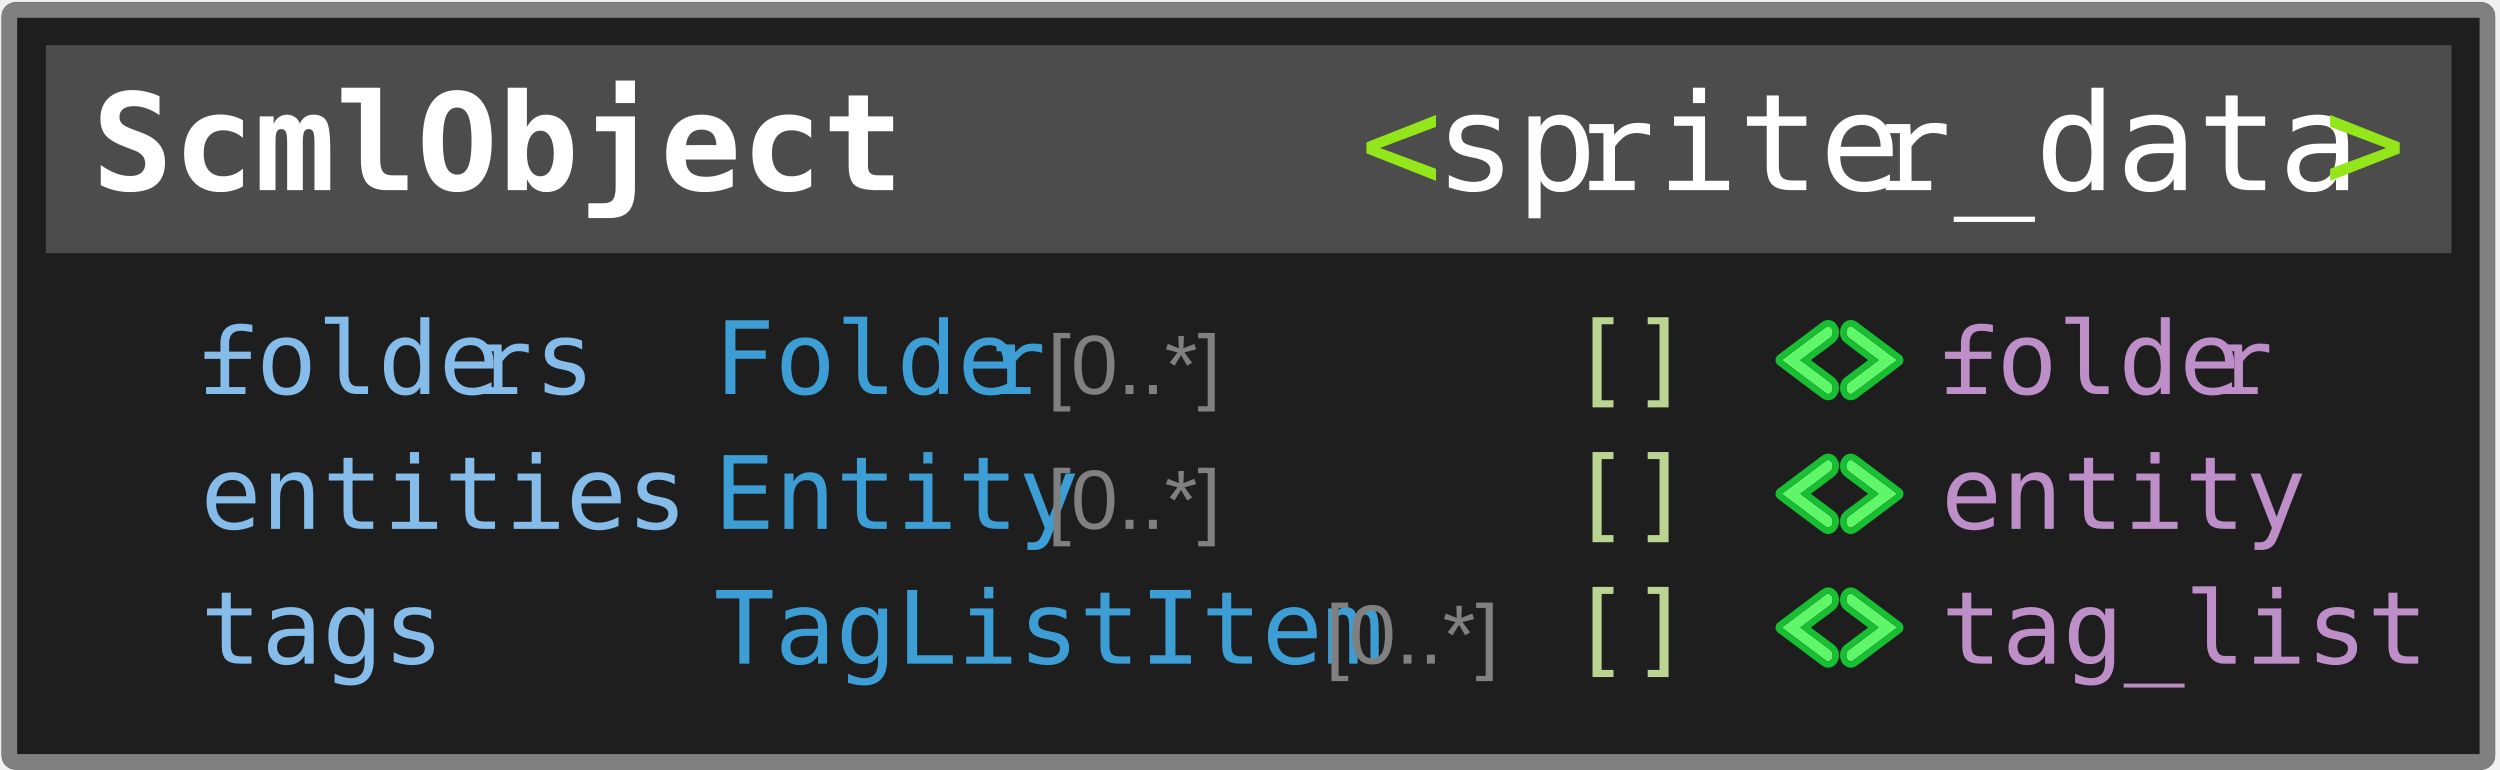
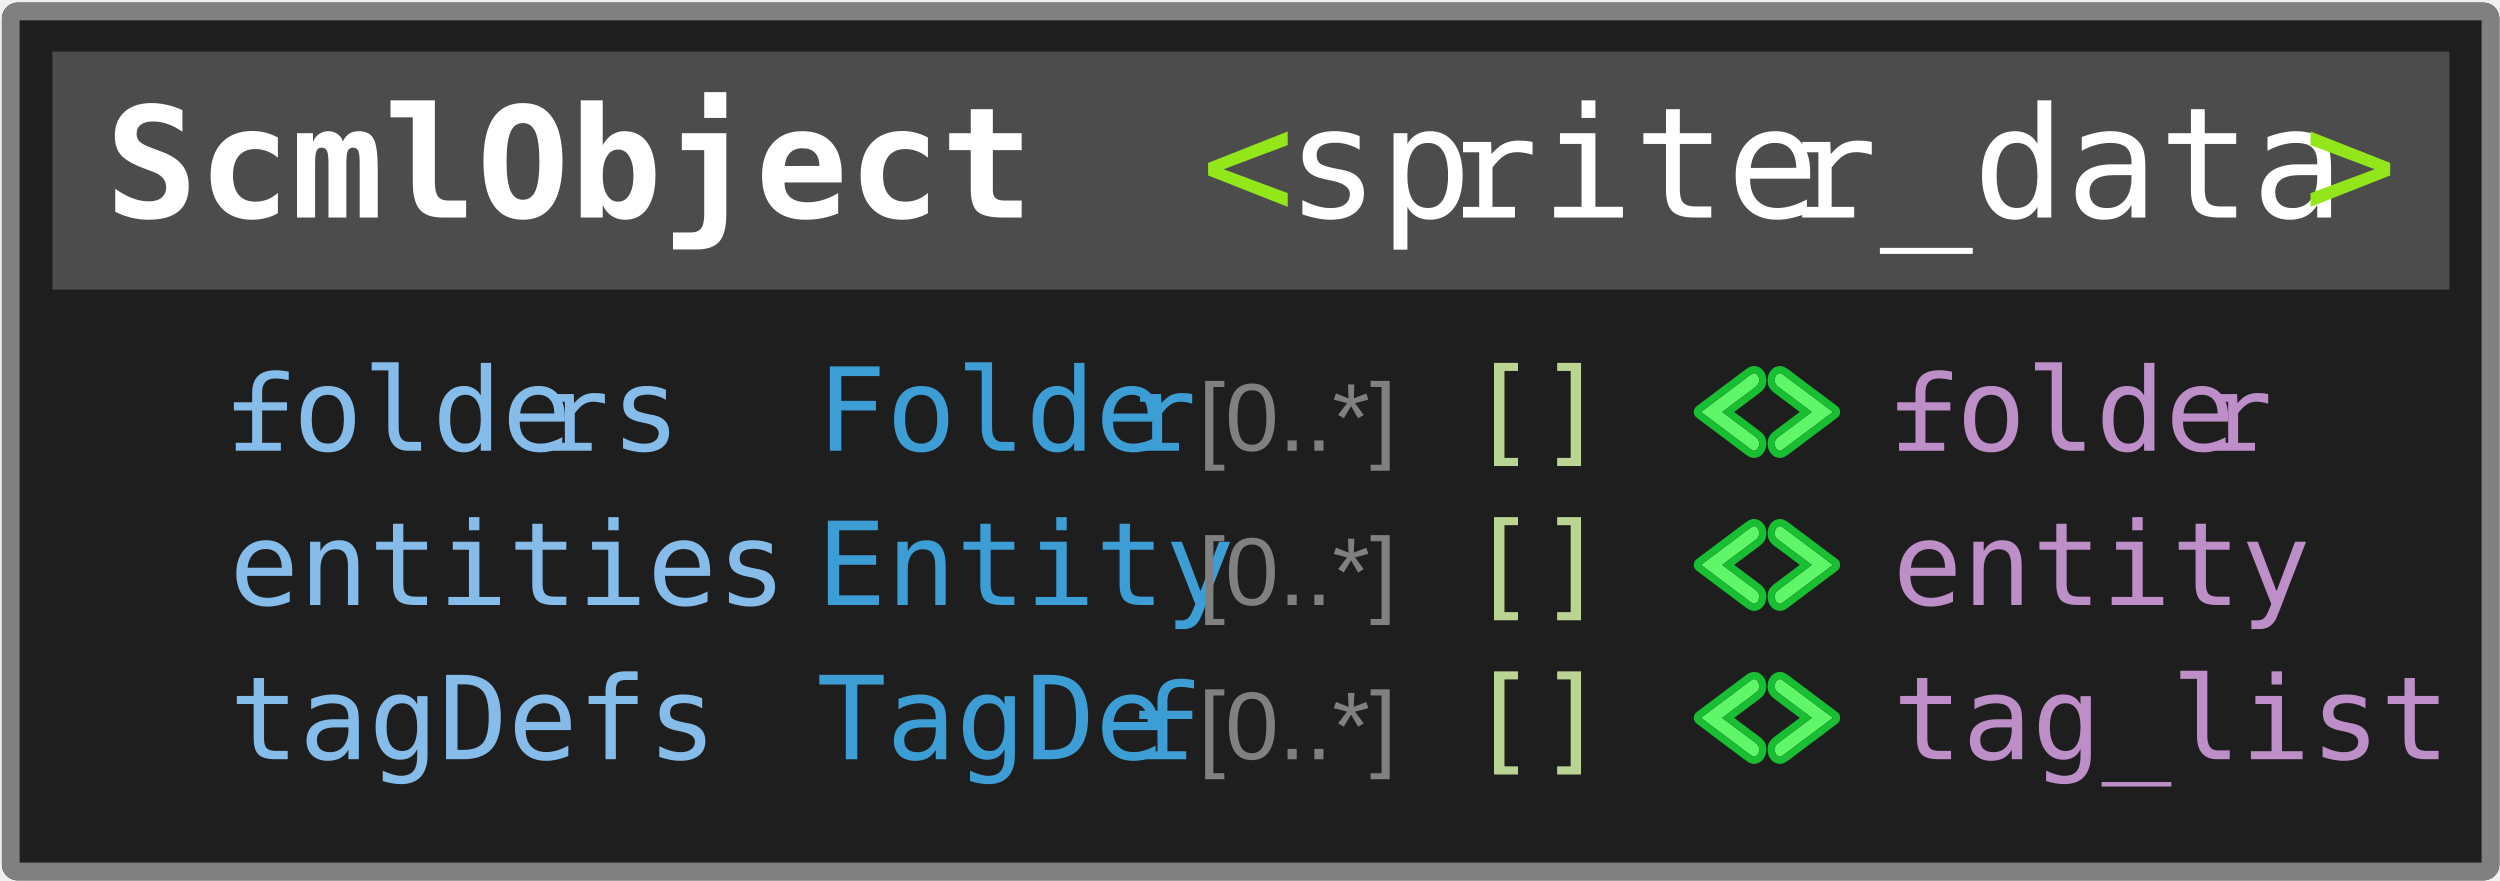
- <svg xmlns="http://www.w3.org/2000/svg" width="445px" height="137px" version="1.1" xml:space="preserve" style="fill-rule:evenodd;clip-rule:evenodd;stroke-linejoin:round;stroke-miterlimit:2;">
+ <svg xmlns="http://www.w3.org/2000/svg" width="389px" height="137px" version="1.1" xml:space="preserve" style="fill-rule:evenodd;clip-rule:evenodd;stroke-linejoin:round;stroke-miterlimit:2;">
  <g transform="matrix(1,0,0,1,-553,-17)">
    <g transform="matrix(1.88574,0,0,2.11455,0,0)">
-       <g id="ScmlObject-Node" transform="matrix(0.492824,0,0,0.165914,66.0591,-43.8302)">
+       <g id="ScmlObject-Node" transform="matrix(0.431492,0,0,0.165914,94.3533,-43.8302)">
        <rect x="461.325" y="313.788" width="477.583" height="389.292" style="fill:none;" />
        <clipPath id="_clip1">
          <rect x="461.325" y="313.788" width="477.583" height="389.292" />
        </clipPath>
        <g clip-path="url(#_clip1)">
          <g transform="matrix(0.860484,0,0,1.13643,169.719,31.5814)">
-             <path d="M893.902,254.534L893.902,584.679C893.902,588.105 892.515,590.885 890.808,590.885L341.979,590.885C340.272,590.885 338.885,588.105 338.885,584.679L338.885,254.534C338.885,251.109 340.272,248.328 341.979,248.328L890.808,248.328C892.515,248.328 893.902,251.109 893.902,254.534Z" style="fill:rgb(30,30,30);" />
-             <path d="M893.902,254.534L893.902,584.679C893.902,588.105 892.515,590.885 890.808,590.885L341.979,590.885C340.272,590.885 338.885,588.105 338.885,584.679L338.885,254.534C338.885,251.109 340.272,248.328 341.979,248.328L890.808,248.328C892.515,248.328 893.902,251.109 893.902,254.534ZM342.336,255.25L342.336,583.963L890.451,583.963L890.451,255.25L342.336,255.25Z" style="fill:rgb(128,128,128);" />
+             <path d="M893.902,254.534L893.902,584.679C893.902,588.105 892.318,590.885 890.368,590.885L342.419,590.885C340.469,590.885 338.885,588.105 338.885,584.679L338.885,254.534C338.885,251.109 340.469,248.328 342.419,248.328L890.368,248.328C892.318,248.328 893.902,251.109 893.902,254.534Z" style="fill:rgb(30,30,30);" />
+             <path d="M893.902,254.534L893.902,584.679C893.902,588.105 892.318,590.885 890.368,590.885L342.419,590.885C340.469,590.885 338.885,588.105 338.885,584.679L338.885,254.534C338.885,251.109 340.469,248.328 342.419,248.328L890.368,248.328C892.318,248.328 893.902,251.109 893.902,254.534ZM342.827,255.25L342.827,583.963L889.96,583.963L889.961,255.25L342.827,255.25Z" style="fill:rgb(128,128,128);" />
          </g>
-           <g id="Tag-Column" transform="matrix(1.07603,0,0,2.85036,196.049,-749.537)">
+           <g id="Tag-Column" transform="matrix(1.22898,0,0,2.85036,95.6649,-749.537)">
            <g transform="matrix(18,0,0,18,591.738,442.78)">
              <path d="M0.513,-0.611C0.469,-0.62 0.43,-0.625 0.398,-0.625C0.321,-0.625 0.283,-0.585 0.283,-0.505L0.283,-0.419L0.498,-0.419L0.498,-0.348L0.283,-0.348L0.283,-0.069L0.445,-0.069L0.445,-0L0.055,-0L0.055,-0.069L0.197,-0.069L0.197,-0.348L0.039,-0.348L0.039,-0.419L0.197,-0.419L0.197,-0.5C0.197,-0.631 0.265,-0.696 0.401,-0.696C0.435,-0.696 0.472,-0.692 0.513,-0.684L0.513,-0.611Z" style="fill:rgb(189,142,200);fill-rule:nonzero;" />
            </g>
            <g transform="matrix(18,0,0,18,591.738,442.78)">
                        </g>
            <g transform="matrix(18,0,0,18,641.22,442.78)">
              <path d="M0.228,-0.49L0.231,-0.411C0.243,-0.425 0.255,-0.438 0.267,-0.448C0.279,-0.459 0.292,-0.469 0.306,-0.476C0.32,-0.484 0.335,-0.489 0.352,-0.493C0.368,-0.497 0.386,-0.499 0.406,-0.499C0.421,-0.499 0.437,-0.498 0.453,-0.497C0.469,-0.495 0.484,-0.493 0.497,-0.49L0.497,-0.407C0.481,-0.412 0.465,-0.416 0.447,-0.419C0.429,-0.422 0.413,-0.424 0.398,-0.424C0.381,-0.424 0.365,-0.422 0.352,-0.418C0.338,-0.415 0.325,-0.409 0.313,-0.401C0.301,-0.393 0.288,-0.383 0.276,-0.37C0.264,-0.358 0.251,-0.343 0.237,-0.325L0.237,-0.069L0.383,-0.069L0.383,-0L0.046,-0L0.046,-0.069L0.151,-0.069L0.151,-0.423L0.046,-0.423L0.046,-0.49L0.228,-0.49Z" style="fill:rgb(189,142,200);fill-rule:nonzero;" />
            </g>
            <g transform="matrix(18,0,0,18,641.22,442.78)">
                        </g>
            <text x="601.634px" y="442.78px" style="font-family:'Consolas', monospace;font-size:18px;fill:rgb(189,142,200);">
              <tspan x="601.634px " y="442.78px ">o</tspan>lde</text>
            <text x="591.738px" y="466.78px" style="font-family:'Consolas', monospace;font-size:18px;fill:rgb(189,142,200);">entity</text>
            <g transform="matrix(18,0,0,18,670.91,490.78)">
                        </g>
            <text x="591.738px" y="490.78px" style="font-family:'Consolas', monospace;font-size:18px;fill:rgb(189,142,200);">tag_list</text>
          </g>
-           <g id="Attrib-or-Elem-Column" transform="matrix(1.45999,0,0,0.358795,-1356.48,312.997)">
-             <g id="LTGT-Small" transform="matrix(0.388339,0,0,5.64602,1133.13,-3877.37)">
+           <g id="Attrib-or-Elem-Column" transform="matrix(1.45999,0,0,0.358795,-1370.96,312.997)">
+             <g id="LTGT-Small" transform="matrix(0.443538,0,0,5.64602,1082.95,-3877.37)">
              <path d="M895.891,843.729L905.618,849.12C906.106,849.393 906.431,849.637 906.592,849.852C906.753,850.067 906.833,850.341 906.833,850.673C906.833,851.093 906.682,851.456 906.379,851.764C906.077,852.072 905.725,852.225 905.325,852.225C905.061,852.225 904.665,852.079 904.138,851.786L889.651,843.729L904.138,835.673C904.665,835.389 905.056,835.248 905.31,835.248C905.72,835.248 906.077,835.399 906.379,835.702C906.682,836.005 906.833,836.366 906.833,836.786C906.833,837.118 906.753,837.391 906.592,837.606C906.431,837.821 906.106,838.065 905.618,838.339L895.891,843.729Z" style="fill:rgb(96,246,106);fill-rule:nonzero;" />
              <path d="M899.446,843.729L906.892,847.856L906.9,847.861C907.698,848.307 908.189,848.735 908.452,849.085C908.765,849.503 908.962,850.027 908.962,850.673C908.962,851.452 908.661,852.123 908.099,852.694L907.61,853.109L906.97,853.469L906.182,853.718L905.325,853.803L904.757,853.759L904.107,853.606C903.767,853.498 903.347,853.318 902.862,853.049L888.374,844.991C887.838,844.693 887.523,844.226 887.523,843.729C887.523,843.233 887.838,842.765 888.374,842.467L902.861,834.41L902.89,834.395C903.37,834.137 903.783,833.965 904.115,833.861L904.75,833.713L905.31,833.67L906.155,833.751L906.943,833.992L907.591,834.347L908.089,834.762C908.656,835.329 908.962,836 908.962,836.786C908.962,837.431 908.765,837.956 908.452,838.373C908.189,838.724 907.698,839.151 906.9,839.598L906.892,839.602L899.446,843.729ZM895.891,843.729L905.618,838.339C906.106,838.065 906.431,837.821 906.592,837.606C906.753,837.391 906.833,837.118 906.833,836.786C906.833,836.366 906.682,836.005 906.379,835.702C906.077,835.399 905.72,835.248 905.31,835.248C905.056,835.248 904.665,835.389 904.138,835.673L889.651,843.729L904.138,851.786C904.665,852.079 905.061,852.225 905.325,852.225C905.725,852.225 906.077,852.072 906.379,851.764C906.682,851.456 906.833,851.093 906.833,850.673C906.833,850.341 906.753,850.067 906.592,849.852C906.431,849.637 906.106,849.393 905.618,849.12L895.891,843.729Z" style="fill:rgb(24,191,50);" />
              <g transform="matrix(1,0,0,1,2.17226,0)">
                <path d="M920.207,843.729L910.481,838.339C909.993,838.065 909.668,837.821 909.507,837.606C909.346,837.391 909.265,837.118 909.265,836.786C909.265,836.366 909.416,836.005 909.719,835.702C910.022,835.399 910.378,835.248 910.789,835.248C911.042,835.248 911.433,835.389 911.96,835.673L926.448,843.729L911.96,851.786C911.433,852.079 911.042,852.225 910.789,852.225C910.378,852.225 910.022,852.074 909.719,851.771C909.416,851.468 909.265,851.102 909.265,850.673C909.265,850.341 909.346,850.067 909.507,849.852C909.668,849.637 909.993,849.393 910.481,849.12L920.207,843.729Z" style="fill:rgb(96,246,106);fill-rule:nonzero;" />
                <path d="M916.653,843.729L909.207,839.602L909.198,839.598C908.401,839.151 907.91,838.724 907.647,838.373C907.334,837.956 907.137,837.431 907.137,836.786C907.137,836 907.443,835.329 908.01,834.762L908.508,834.347L909.156,833.992L909.943,833.751L910.789,833.67L911.349,833.713L911.984,833.861C912.315,833.965 912.728,834.137 913.209,834.395L913.237,834.41L927.725,842.467C928.261,842.765 928.576,843.233 928.576,843.729C928.576,844.226 928.261,844.693 927.725,844.991L913.237,853.049C912.755,853.316 912.34,853.495 912.008,853.602L911.363,853.758L910.789,853.803L909.943,853.722L909.156,853.481L908.508,853.126L908.01,852.711C907.446,852.148 907.137,851.472 907.137,850.673C907.137,850.027 907.334,849.503 907.647,849.085C907.91,848.735 908.401,848.307 909.198,847.861L909.207,847.856L916.653,843.729ZM920.207,843.729L910.481,849.12C909.993,849.393 909.668,849.637 909.507,849.852C909.346,850.067 909.265,850.341 909.265,850.673C909.265,851.102 909.416,851.468 909.719,851.771C910.022,852.074 910.378,852.225 910.789,852.225C911.042,852.225 911.433,852.079 911.96,851.786L926.448,843.729L911.96,835.673C911.433,835.389 911.042,835.248 910.789,835.248C910.378,835.248 910.022,835.399 909.719,835.702C909.416,836.005 909.265,836.366 909.265,836.786C909.265,837.118 909.346,837.391 909.507,837.606C909.668,837.821 909.993,838.065 910.481,838.339L920.207,843.729Z" style="fill:rgb(24,191,50);" />
              </g>
            </g>
-             <g id="LTGT-Small1" transform="matrix(0.388339,0,0,5.64602,1133.13,-4255.52)">
+             <g id="LTGT-Small1" transform="matrix(0.443538,0,0,5.64602,1082.95,-4255.52)">
              <path d="M895.891,843.729L905.618,849.12C906.106,849.393 906.431,849.637 906.592,849.852C906.753,850.067 906.833,850.341 906.833,850.673C906.833,851.093 906.682,851.456 906.379,851.764C906.077,852.072 905.725,852.225 905.325,852.225C905.061,852.225 904.665,852.079 904.138,851.786L889.651,843.729L904.138,835.673C904.665,835.389 905.056,835.248 905.31,835.248C905.72,835.248 906.077,835.399 906.379,835.702C906.682,836.005 906.833,836.366 906.833,836.786C906.833,837.118 906.753,837.391 906.592,837.606C906.431,837.821 906.106,838.065 905.618,838.339L895.891,843.729Z" style="fill:rgb(96,246,106);fill-rule:nonzero;" />
              <path d="M899.446,843.729L906.892,847.856L906.9,847.861C907.698,848.307 908.189,848.735 908.452,849.085C908.765,849.503 908.962,850.027 908.962,850.673C908.962,851.452 908.661,852.123 908.099,852.694L907.61,853.109L906.97,853.469L906.182,853.718L905.325,853.803L904.757,853.759L904.107,853.606C903.767,853.498 903.347,853.318 902.862,853.049L888.374,844.991C887.838,844.693 887.523,844.226 887.523,843.729C887.523,843.233 887.838,842.765 888.374,842.467L902.861,834.41L902.89,834.395C903.37,834.137 903.783,833.965 904.115,833.861L904.75,833.713L905.31,833.67L906.155,833.751L906.943,833.992L907.591,834.347L908.089,834.762C908.656,835.329 908.962,836 908.962,836.786C908.962,837.431 908.765,837.956 908.452,838.373C908.189,838.724 907.698,839.151 906.9,839.598L906.892,839.602L899.446,843.729ZM895.891,843.729L905.618,838.339C906.106,838.065 906.431,837.821 906.592,837.606C906.753,837.391 906.833,837.118 906.833,836.786C906.833,836.366 906.682,836.005 906.379,835.702C906.077,835.399 905.72,835.248 905.31,835.248C905.056,835.248 904.665,835.389 904.138,835.673L889.651,843.729L904.138,851.786C904.665,852.079 905.061,852.225 905.325,852.225C905.725,852.225 906.077,852.072 906.379,851.764C906.682,851.456 906.833,851.093 906.833,850.673C906.833,850.341 906.753,850.067 906.592,849.852C906.431,849.637 906.106,849.393 905.618,849.12L895.891,843.729Z" style="fill:rgb(24,191,50);" />
              <g transform="matrix(1,0,0,1,2.17226,0)">
                <path d="M920.207,843.729L910.481,838.339C909.993,838.065 909.668,837.821 909.507,837.606C909.346,837.391 909.265,837.118 909.265,836.786C909.265,836.366 909.416,836.005 909.719,835.702C910.022,835.399 910.378,835.248 910.789,835.248C911.042,835.248 911.433,835.389 911.96,835.673L926.448,843.729L911.96,851.786C911.433,852.079 911.042,852.225 910.789,852.225C910.378,852.225 910.022,852.074 909.719,851.771C909.416,851.468 909.265,851.102 909.265,850.673C909.265,850.341 909.346,850.067 909.507,849.852C909.668,849.637 909.993,849.393 910.481,849.12L920.207,843.729Z" style="fill:rgb(96,246,106);fill-rule:nonzero;" />
                <path d="M916.653,843.729L909.207,839.602L909.198,839.598C908.401,839.151 907.91,838.724 907.647,838.373C907.334,837.956 907.137,837.431 907.137,836.786C907.137,836 907.443,835.329 908.01,834.762L908.508,834.347L909.156,833.992L909.943,833.751L910.789,833.67L911.349,833.713L911.984,833.861C912.315,833.965 912.728,834.137 913.209,834.395L913.237,834.41L927.725,842.467C928.261,842.765 928.576,843.233 928.576,843.729C928.576,844.226 928.261,844.693 927.725,844.991L913.237,853.049C912.755,853.316 912.34,853.495 912.008,853.602L911.363,853.758L910.789,853.803L909.943,853.722L909.156,853.481L908.508,853.126L908.01,852.711C907.446,852.148 907.137,851.472 907.137,850.673C907.137,850.027 907.334,849.503 907.647,849.085C907.91,848.735 908.401,848.307 909.198,847.861L909.207,847.856L916.653,843.729ZM920.207,843.729L910.481,849.12C909.993,849.393 909.668,849.637 909.507,849.852C909.346,850.067 909.265,850.341 909.265,850.673C909.265,851.102 909.416,851.468 909.719,851.771C910.022,852.074 910.378,852.225 910.789,852.225C911.042,852.225 911.433,852.079 911.96,851.786L926.448,843.729L911.96,835.673C911.433,835.389 911.042,835.248 910.789,835.248C910.378,835.248 910.022,835.399 909.719,835.702C909.416,836.005 909.265,836.366 909.265,836.786C909.265,837.118 909.346,837.391 909.507,837.606C909.668,837.821 909.993,838.065 910.481,838.339L920.207,843.729Z" style="fill:rgb(24,191,50);" />
              </g>
            </g>
-             <g id="LTGT-Small2" transform="matrix(0.388339,0,0,5.64602,1133.13,-4066.45)">
+             <g id="LTGT-Small2" transform="matrix(0.443538,0,0,5.64602,1082.95,-4066.45)">
              <path d="M895.891,843.729L905.618,849.12C906.106,849.393 906.431,849.637 906.592,849.852C906.753,850.067 906.833,850.341 906.833,850.673C906.833,851.093 906.682,851.456 906.379,851.764C906.077,852.072 905.725,852.225 905.325,852.225C905.061,852.225 904.665,852.079 904.138,851.786L889.651,843.729L904.138,835.673C904.665,835.389 905.056,835.248 905.31,835.248C905.72,835.248 906.077,835.399 906.379,835.702C906.682,836.005 906.833,836.366 906.833,836.786C906.833,837.118 906.753,837.391 906.592,837.606C906.431,837.821 906.106,838.065 905.618,838.339L895.891,843.729Z" style="fill:rgb(96,246,106);fill-rule:nonzero;" />
              <path d="M899.446,843.729L906.892,847.856L906.9,847.861C907.698,848.307 908.189,848.735 908.452,849.085C908.765,849.503 908.962,850.027 908.962,850.673C908.962,851.452 908.661,852.123 908.099,852.694L907.61,853.109L906.97,853.469L906.182,853.718L905.325,853.803L904.757,853.759L904.107,853.606C903.767,853.498 903.347,853.318 902.862,853.049L888.374,844.991C887.838,844.693 887.523,844.226 887.523,843.729C887.523,843.233 887.838,842.765 888.374,842.467L902.861,834.41L902.89,834.395C903.37,834.137 903.783,833.965 904.115,833.861L904.75,833.713L905.31,833.67L906.155,833.751L906.943,833.992L907.591,834.347L908.089,834.762C908.656,835.329 908.962,836 908.962,836.786C908.962,837.431 908.765,837.956 908.452,838.373C908.189,838.724 907.698,839.151 906.9,839.598L906.892,839.602L899.446,843.729ZM895.891,843.729L905.618,838.339C906.106,838.065 906.431,837.821 906.592,837.606C906.753,837.391 906.833,837.118 906.833,836.786C906.833,836.366 906.682,836.005 906.379,835.702C906.077,835.399 905.72,835.248 905.31,835.248C905.056,835.248 904.665,835.389 904.138,835.673L889.651,843.729L904.138,851.786C904.665,852.079 905.061,852.225 905.325,852.225C905.725,852.225 906.077,852.072 906.379,851.764C906.682,851.456 906.833,851.093 906.833,850.673C906.833,850.341 906.753,850.067 906.592,849.852C906.431,849.637 906.106,849.393 905.618,849.12L895.891,843.729Z" style="fill:rgb(24,191,50);" />
              <g transform="matrix(1,0,0,1,2.17226,0)">
                <path d="M920.207,843.729L910.481,838.339C909.993,838.065 909.668,837.821 909.507,837.606C909.346,837.391 909.265,837.118 909.265,836.786C909.265,836.366 909.416,836.005 909.719,835.702C910.022,835.399 910.378,835.248 910.789,835.248C911.042,835.248 911.433,835.389 911.96,835.673L926.448,843.729L911.96,851.786C911.433,852.079 911.042,852.225 910.789,852.225C910.378,852.225 910.022,852.074 909.719,851.771C909.416,851.468 909.265,851.102 909.265,850.673C909.265,850.341 909.346,850.067 909.507,849.852C909.668,849.637 909.993,849.393 910.481,849.12L920.207,843.729Z" style="fill:rgb(96,246,106);fill-rule:nonzero;" />
                <path d="M916.653,843.729L909.207,839.602L909.198,839.598C908.401,839.151 907.91,838.724 907.647,838.373C907.334,837.956 907.137,837.431 907.137,836.786C907.137,836 907.443,835.329 908.01,834.762L908.508,834.347L909.156,833.992L909.943,833.751L910.789,833.67L911.349,833.713L911.984,833.861C912.315,833.965 912.728,834.137 913.209,834.395L913.237,834.41L927.725,842.467C928.261,842.765 928.576,843.233 928.576,843.729C928.576,844.226 928.261,844.693 927.725,844.991L913.237,853.049C912.755,853.316 912.34,853.495 912.008,853.602L911.363,853.758L910.789,853.803L909.943,853.722L909.156,853.481L908.508,853.126L908.01,852.711C907.446,852.148 907.137,851.472 907.137,850.673C907.137,850.027 907.334,849.503 907.647,849.085C907.91,848.735 908.401,848.307 909.198,847.861L909.207,847.856L916.653,843.729ZM920.207,843.729L910.481,849.12C909.993,849.393 909.668,849.637 909.507,849.852C909.346,850.067 909.265,850.341 909.265,850.673C909.265,851.102 909.416,851.468 909.719,851.771C910.022,852.074 910.378,852.225 910.789,852.225C911.042,852.225 911.433,852.079 911.96,851.786L926.448,843.729L911.96,835.673C911.433,835.389 911.042,835.248 910.789,835.248C910.378,835.248 910.022,835.399 909.719,835.702C909.416,836.005 909.265,836.366 909.265,836.786C909.265,837.118 909.346,837.391 909.507,837.606C909.668,837.821 909.993,838.065 910.481,838.339L920.207,843.729Z" style="fill:rgb(24,191,50);" />
              </g>
            </g>
          </g>
-           <g id="Default-Column" transform="matrix(1.07603,0,0,2.85036,-765.017,-814.808)">
+           <g id="Default-Column" transform="matrix(1.22898,0,0,2.85036,-1002.01,-814.808)">
            <text x="1418.8px" y="465.679px" style="font-family:'Consolas', monospace;font-size:18px;fill:rgb(185,213,145);">[]</text>
            <text x="1418.8px" y="489.679px" style="font-family:'Consolas', monospace;font-size:18px;fill:rgb(185,213,145);">[]</text>
            <text x="1418.8px" y="513.679px" style="font-family:'Consolas', monospace;font-size:18px;fill:rgb(185,213,145);">[]</text>
          </g>
-           <g id="Type-Column" transform="matrix(1.07603,0,0,2.85036,-928.928,-814.808)">
+           <g id="Type-Column" transform="matrix(1.22898,0,0,2.85036,-1126.54,-814.808)">
            <g transform="matrix(18,0,0,18,1468.28,465.679)">
              <path d="M0.228,-0.49L0.231,-0.411C0.243,-0.425 0.255,-0.438 0.267,-0.448C0.279,-0.459 0.292,-0.469 0.306,-0.476C0.32,-0.484 0.335,-0.489 0.352,-0.493C0.368,-0.497 0.386,-0.499 0.406,-0.499C0.421,-0.499 0.437,-0.498 0.453,-0.497C0.469,-0.495 0.484,-0.493 0.497,-0.49L0.497,-0.407C0.481,-0.412 0.465,-0.416 0.447,-0.419C0.429,-0.422 0.413,-0.424 0.398,-0.424C0.381,-0.424 0.365,-0.422 0.352,-0.418C0.338,-0.415 0.325,-0.409 0.313,-0.401C0.301,-0.393 0.288,-0.383 0.276,-0.37C0.264,-0.358 0.251,-0.343 0.237,-0.325L0.237,-0.069L0.383,-0.069L0.383,-0L0.046,-0L0.046,-0.069L0.151,-0.069L0.151,-0.423L0.046,-0.423L0.046,-0.49L0.228,-0.49Z" style="fill:rgb(60,158,212);fill-rule:nonzero;" />
            </g>
            <g transform="matrix(18,0,0,18,1468.28,465.679)">
                        </g>
            <text x="1418.8px" y="465.679px" style="font-family:'Consolas', monospace;font-size:18px;fill:rgb(60,158,212);">Folde</text>
            <text x="1478.18px" y="465.679px" style="font-family:'ArialMT', 'Arial', sans-serif;font-size:15px;fill:rgb(128,128,128);">[0..*]</text>
            <text x="1418.8px" y="489.679px" style="font-family:'Consolas', monospace;font-size:18px;fill:rgb(60,158,212);">Entity</text>
            <text x="1478.18px" y="489.679px" style="font-family:'ArialMT', 'Arial', sans-serif;font-size:15px;fill:rgb(128,128,128);">[0..*]</text>
-             <text x="1418.8px" y="513.679px" style="font-family:'Consolas', monospace;font-size:18px;fill:rgb(60,158,212);">TagListItem</text>
-             <g transform="matrix(15,0,0,15,1558.51,513.679)">
+             <g transform="matrix(18,0,0,18,1468.28,513.679)">
+               <path d="M0.513,-0.611C0.469,-0.62 0.43,-0.625 0.398,-0.625C0.321,-0.625 0.283,-0.585 0.283,-0.505L0.283,-0.419L0.498,-0.419L0.498,-0.348L0.283,-0.348L0.283,-0.069L0.445,-0.069L0.445,-0L0.055,-0L0.055,-0.069L0.197,-0.069L0.197,-0.348L0.039,-0.348L0.039,-0.419L0.197,-0.419L0.197,-0.5C0.197,-0.631 0.265,-0.696 0.401,-0.696C0.435,-0.696 0.472,-0.692 0.513,-0.684L0.513,-0.611Z" style="fill:rgb(60,158,212);fill-rule:nonzero;" />
+             </g>
+             <g transform="matrix(18,0,0,18,1468.28,513.679)">
                        </g>
-             <text x="1527.66px" y="513.679px" style="font-family:'ArialMT', 'Arial', sans-serif;font-size:15px;fill:rgb(128,128,128);">[0..*]</text>
+             <text x="1418.8px" y="513.679px" style="font-family:'Consolas', monospace;font-size:18px;fill:rgb(60,158,212);">TagDe</text>
+             <g transform="matrix(15,0,0,15,1509.03,513.679)">
+                         </g>
+             <text x="1478.18px" y="513.679px" style="font-family:'ArialMT', 'Arial', sans-serif;font-size:15px;fill:rgb(128,128,128);">[0..*]</text>
          </g>
-           <g id="Name-Column" transform="matrix(1.07603,0,0,2.85036,-137.318,-749.537)">
+           <g id="Name-Column" transform="matrix(1.22898,0,0,2.85036,-222.41,-749.537)">
            <g transform="matrix(18,0,0,18,591.738,442.78)">
              <path d="M0.513,-0.611C0.469,-0.62 0.43,-0.625 0.398,-0.625C0.321,-0.625 0.283,-0.585 0.283,-0.505L0.283,-0.419L0.498,-0.419L0.498,-0.348L0.283,-0.348L0.283,-0.069L0.445,-0.069L0.445,-0L0.055,-0L0.055,-0.069L0.197,-0.069L0.197,-0.348L0.039,-0.348L0.039,-0.419L0.197,-0.419L0.197,-0.5C0.197,-0.631 0.265,-0.696 0.401,-0.696C0.435,-0.696 0.472,-0.692 0.513,-0.684L0.513,-0.611Z" style="fill:rgb(133,188,233);fill-rule:nonzero;" />
            </g>
            <g transform="matrix(18,0,0,18,591.738,442.78)">
                        </g>
            <g transform="matrix(18,0,0,18,641.22,442.78)">
              <path d="M0.228,-0.49L0.231,-0.411C0.243,-0.425 0.255,-0.438 0.267,-0.448C0.279,-0.459 0.292,-0.469 0.306,-0.476C0.32,-0.484 0.335,-0.489 0.352,-0.493C0.368,-0.497 0.386,-0.499 0.406,-0.499C0.421,-0.499 0.437,-0.498 0.453,-0.497C0.469,-0.495 0.484,-0.493 0.497,-0.49L0.497,-0.407C0.481,-0.412 0.465,-0.416 0.447,-0.419C0.429,-0.422 0.413,-0.424 0.398,-0.424C0.381,-0.424 0.365,-0.422 0.352,-0.418C0.338,-0.415 0.325,-0.409 0.313,-0.401C0.301,-0.393 0.288,-0.383 0.276,-0.37C0.264,-0.358 0.251,-0.343 0.237,-0.325L0.237,-0.069L0.383,-0.069L0.383,-0L0.046,-0L0.046,-0.069L0.151,-0.069L0.151,-0.423L0.046,-0.423L0.046,-0.49L0.228,-0.49Z" style="fill:rgb(133,188,233);fill-rule:nonzero;" />
            </g>
            <g transform="matrix(18,0,0,18,641.22,442.78)">
                        </g>
            <text x="601.634px" y="442.78px" style="font-family:'Consolas', monospace;font-size:18px;fill:rgb(133,188,233);">
              <tspan x="601.634px " y="442.78px ">o</tspan>lde<tspan x="651.117px " y="442.78px ">s</tspan>
            </text>
            <text x="591.738px" y="466.78px" style="font-family:'Consolas', monospace;font-size:18px;fill:rgb(133,188,233);">entities</text>
-             <g transform="matrix(18,0,0,18,631.324,490.78)">
+             <g transform="matrix(18,0,0,18,661.013,490.78)">
                        </g>
-             <text x="591.738px" y="490.78px" style="font-family:'Consolas', monospace;font-size:18px;fill:rgb(133,188,233);">tags</text>
+             <text x="591.738px" y="490.78px" style="font-family:'Consolas', monospace;font-size:18px;fill:rgb(133,188,233);">tagDefs</text>
          </g>
          <g id="PK-FK-Column">
                    </g>
-           <g id="Header-Background" transform="matrix(0.865342,0,0,2.36692,168.816,-300.685)">
+           <g id="Header-Background" transform="matrix(0.860851,0,0,2.36692,171.58,-300.685)">
            <rect x="347.803" y="268.787" width="532.459" height="44.59" style="fill:rgb(76,76,76);" />
-             <g id="SCML-Tag" transform="matrix(1.24348,0,0,1.20425,-954.725,-200.678)">
-               <text x="1281.52px" y="415.661px" style="font-family:'Consolas', monospace;font-size:24px;fill:rgb(146,230,26);">&lt;</text>
-               <g transform="matrix(24,0,0,24,1321.11,415.661)">
+             <g id="SCML-Tag" transform="matrix(1.42763,0,0,1.20425,-1244.26,-200.678)">
+               <text x="1293.97px" y="415.661px" style="font-family:'Consolas', monospace;font-size:24px;fill:rgb(146,230,26);">&lt;</text>
+               <g transform="matrix(24,0,0,24,1333.56,415.661)">
                <path d="M0.228,-0.49L0.231,-0.411C0.243,-0.425 0.255,-0.438 0.267,-0.448C0.279,-0.459 0.292,-0.469 0.306,-0.476C0.32,-0.484 0.335,-0.489 0.352,-0.493C0.368,-0.497 0.386,-0.499 0.406,-0.499C0.421,-0.499 0.437,-0.498 0.453,-0.497C0.469,-0.495 0.484,-0.493 0.497,-0.49L0.497,-0.407C0.481,-0.412 0.465,-0.416 0.447,-0.419C0.429,-0.422 0.413,-0.424 0.398,-0.424C0.381,-0.424 0.365,-0.422 0.352,-0.418C0.338,-0.415 0.325,-0.409 0.313,-0.401C0.301,-0.393 0.288,-0.383 0.276,-0.37C0.264,-0.358 0.251,-0.343 0.237,-0.325L0.237,-0.069L0.383,-0.069L0.383,-0L0.046,-0L0.046,-0.069L0.151,-0.069L0.151,-0.423L0.046,-0.423L0.046,-0.49L0.228,-0.49Z" style="fill:white;fill-rule:nonzero;" />
              </g>
-               <g transform="matrix(24,0,0,24,1321.11,415.661)">
+               <g transform="matrix(24,0,0,24,1333.56,415.661)">
                            </g>
-               <g transform="matrix(24,0,0,24,1373.89,415.661)">
+               <g transform="matrix(24,0,0,24,1386.34,415.661)">
                <path d="M0.228,-0.49L0.231,-0.411C0.243,-0.425 0.255,-0.438 0.267,-0.448C0.279,-0.459 0.292,-0.469 0.306,-0.476C0.32,-0.484 0.335,-0.489 0.352,-0.493C0.368,-0.497 0.386,-0.499 0.406,-0.499C0.421,-0.499 0.437,-0.498 0.453,-0.497C0.469,-0.495 0.484,-0.493 0.497,-0.49L0.497,-0.407C0.481,-0.412 0.465,-0.416 0.447,-0.419C0.429,-0.422 0.413,-0.424 0.398,-0.424C0.381,-0.424 0.365,-0.422 0.352,-0.418C0.338,-0.415 0.325,-0.409 0.313,-0.401C0.301,-0.393 0.288,-0.383 0.276,-0.37C0.264,-0.358 0.251,-0.343 0.237,-0.325L0.237,-0.069L0.383,-0.069L0.383,-0L0.046,-0L0.046,-0.069L0.151,-0.069L0.151,-0.423L0.046,-0.423L0.046,-0.49L0.228,-0.49Z" style="fill:white;fill-rule:nonzero;" />
              </g>
-               <g transform="matrix(24,0,0,24,1373.89,415.661)">
+               <g transform="matrix(24,0,0,24,1386.34,415.661)">
                            </g>
-               <text x="1294.72px" y="415.661px" style="font-family:'Consolas', monospace;font-size:24px;fill:white;">sp<tspan x="1334.31px " y="415.661px ">i</tspan>te<tspan x="1387.09px " y="415.661px ">_</tspan>data</text>
-               <g transform="matrix(24,0,0,24,1466.26,415.661)">
+               <text x="1307.17px" y="415.661px" style="font-family:'Consolas', monospace;font-size:24px;fill:white;">sp<tspan x="1346.75px " y="415.661px ">i</tspan>te<tspan x="1399.53px " y="415.661px ">_</tspan>data</text>
+               <g transform="matrix(24,0,0,24,1478.71,415.661)">
                            </g>
-               <text x="1453.06px" y="415.661px" style="font-family:'Consolas', monospace;font-size:24px;fill:rgb(146,230,26);">&gt;</text>
+               <text x="1465.51px" y="415.661px" style="font-family:'Consolas', monospace;font-size:24px;fill:rgb(146,230,26);">&gt;</text>
            </g>
-             <g id="Class-Name" transform="matrix(1.24348,0,0,1.20425,-1209.88,-200.678)">
+             <g id="Class-Name" transform="matrix(1.42763,0,0,1.20425,-1440.57,-200.678)">
              <g transform="matrix(24,0,0,24,1392.83,415.661)">
                            </g>
              <text x="1260.88px" y="415.661px" style="font-family:'Consolas-Bold', 'Consolas', monospace;font-weight:700;font-size:24px;fill:white;">ScmlObject</text>
            </g>
          </g>
        </g>
      </g>
    </g>
  </g>
</svg>
